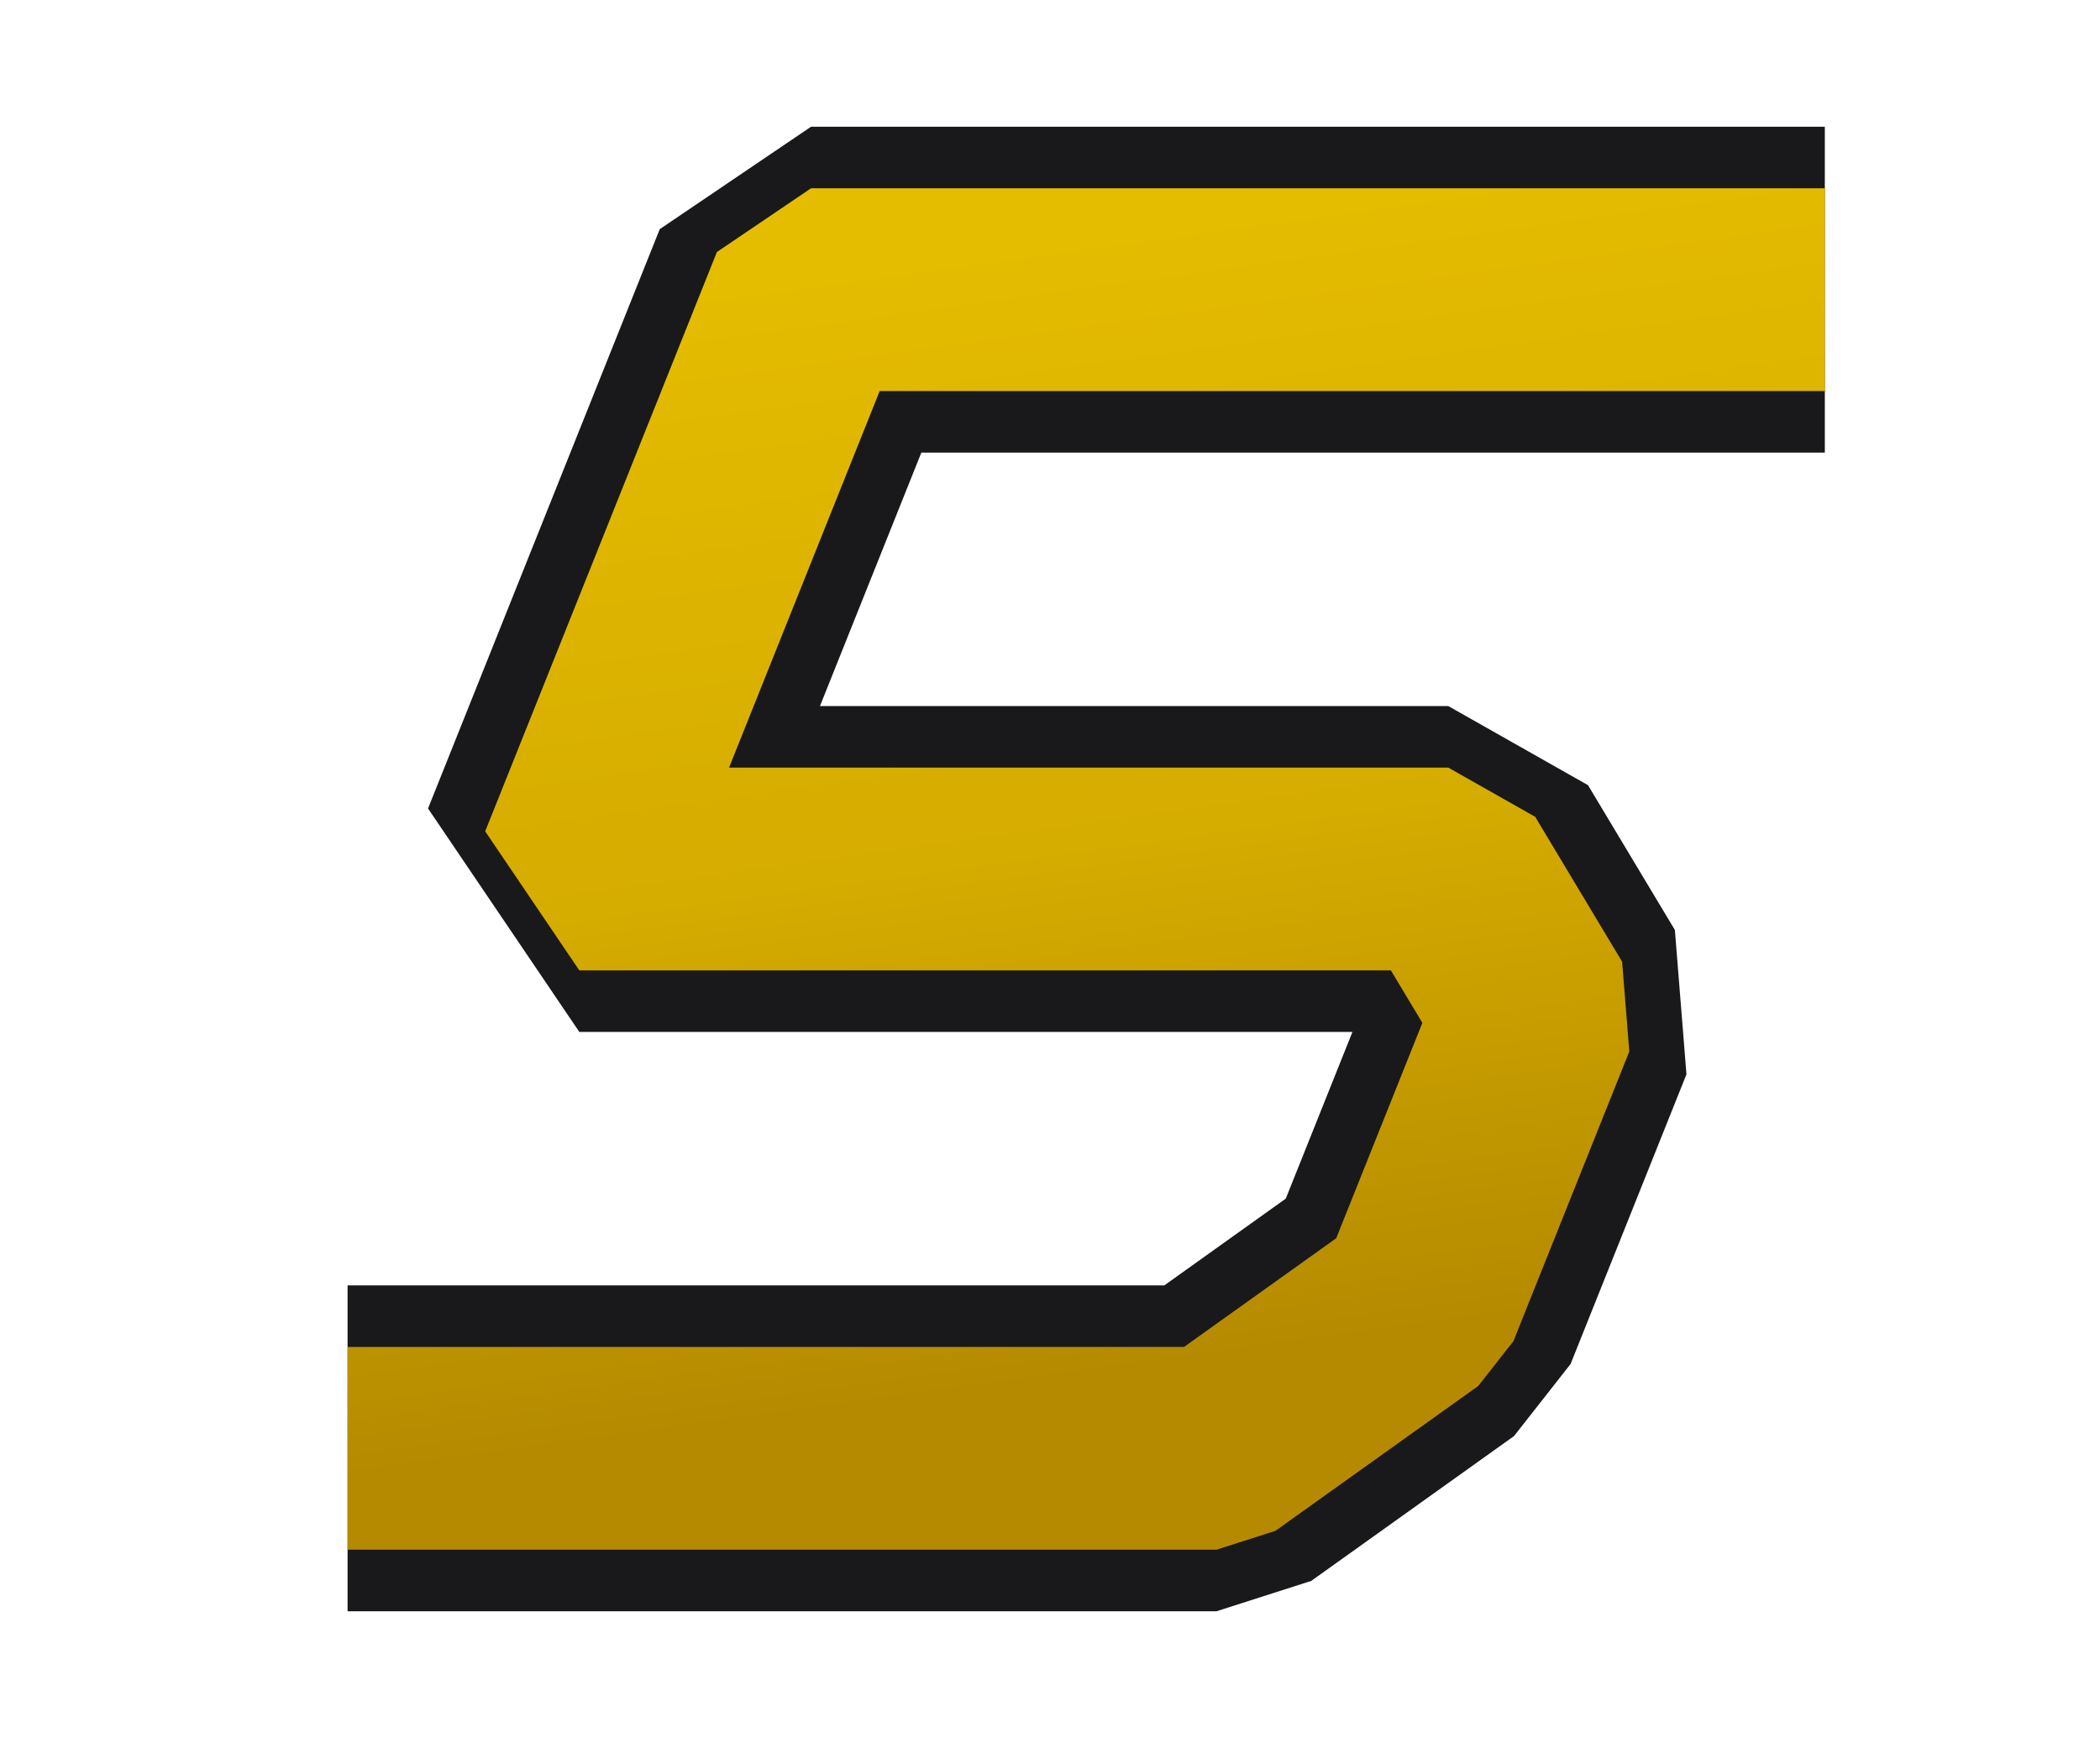
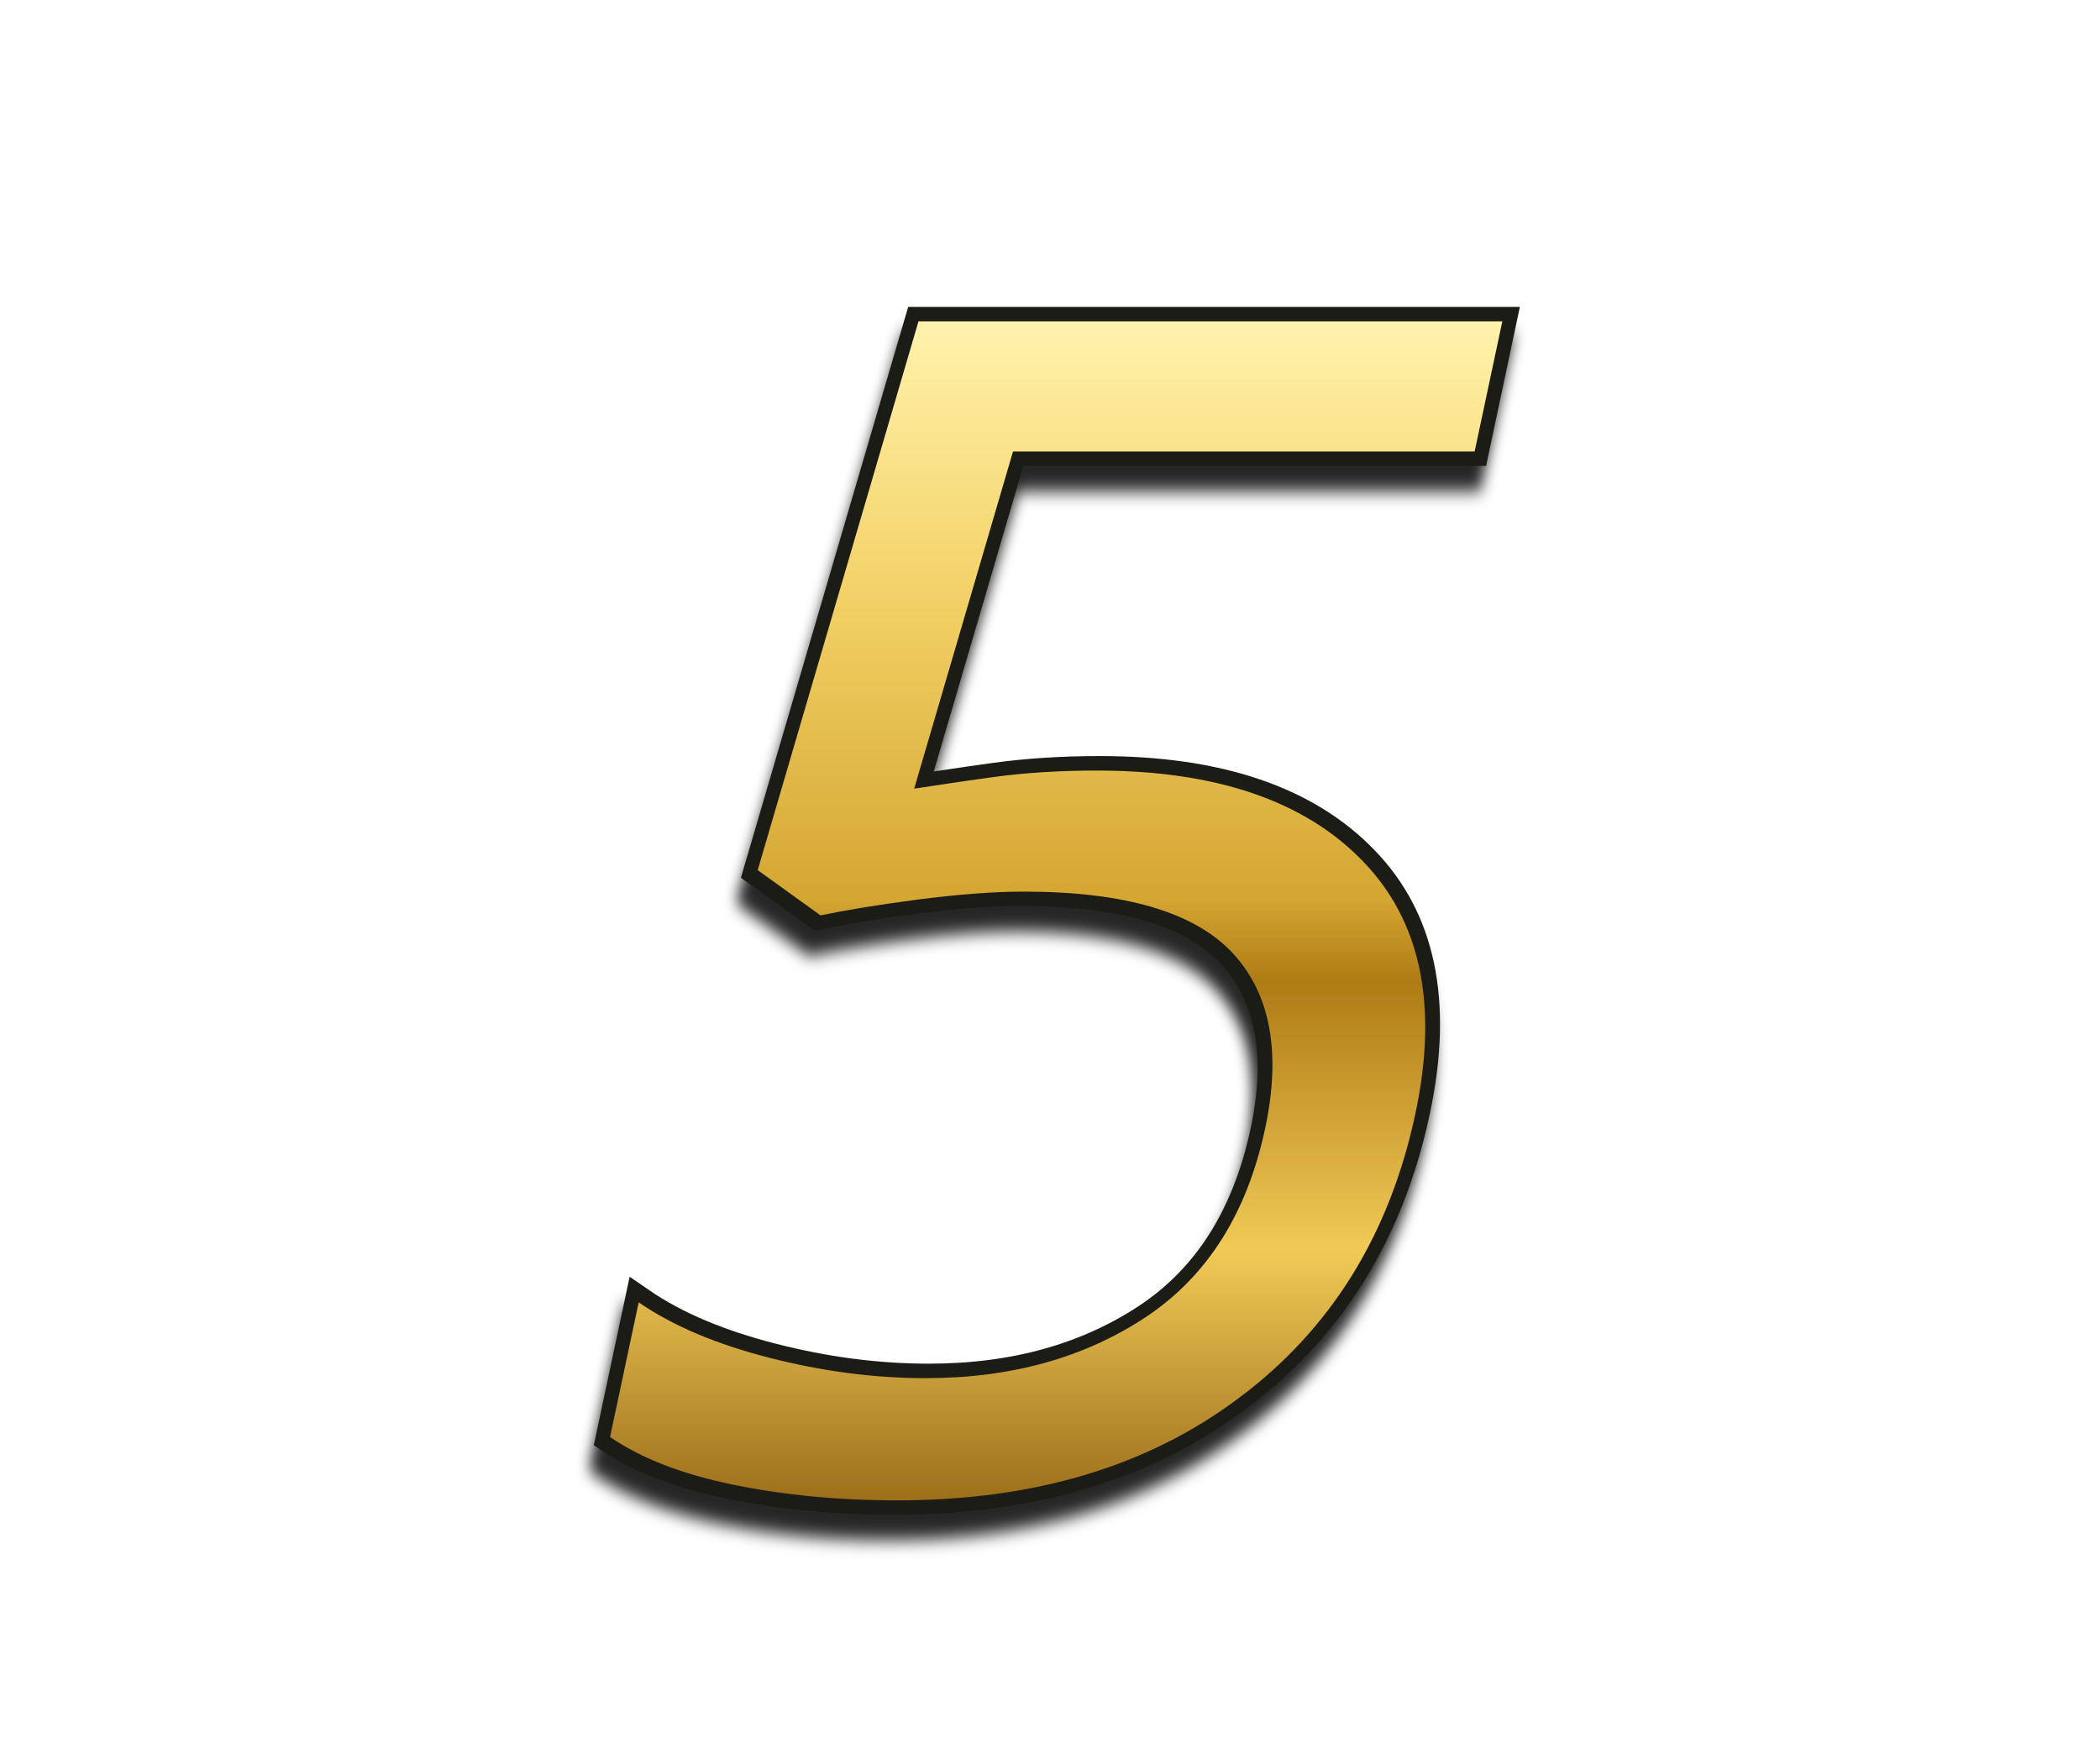
<svg xmlns="http://www.w3.org/2000/svg" width="29" height="24" viewBox="0 0 29 24">
  <defs>
-     <linearGradient id="gold" x1="0" y1="0" x2=".18" y2="1">
-       <stop stop-color="#e5bd00" />
-       <stop offset=".55" stop-color="#d5ac00" />
-       <stop offset="1" stop-color="#b58a00" />
+     <linearGradient id="silver" x1="0" y1="0" x2="0" y2="1">
+       <stop stop-color="#fff" />
+       <stop offset=".17" stop-color="#fafcff" />
+       <stop offset=".43" stop-color="#c8d1da" />
+       <stop offset=".53" stop-color="#aab4bf" />
+       <stop offset=".76" stop-color="#f3f6fa" />
+       <stop offset="1" stop-color="#8b96a2" />
+     </linearGradient>
+     <linearGradient id="gold" x1="0" y1="0" x2="0" y2="1">
+       <stop stop-color="#fff2ab" />
+       <stop offset=".22" stop-color="#f4d369" />
+       <stop offset=".49" stop-color="#d4a631" />
+       <stop offset=".56" stop-color="#ae7b16" />
+       <stop offset=".79" stop-color="#f1ca56" />
+       <stop offset="1" stop-color="#9e701c" />
+     </linearGradient>
+     <linearGradient id="metal" x1="0" y1="0" x2="0" y2="1">
+       <stop stop-color="#888985" />
+       <stop offset=".07" stop-color="#62635f" />
+       <stop offset=".45" stop-color="#575955" />
+       <stop offset=".53" stop-color="#4a4c49" />
+       <stop offset="1" stop-color="#535550" />
+     </linearGradient>
+     <linearGradient id="red" x1="0" y1="0" x2="0" y2="1">
+       <stop stop-color="#e85145" />
+       <stop offset=".1" stop-color="#b32b28" />
+       <stop offset=".57" stop-color="#7c1b20" />
+       <stop offset="1" stop-color="#a82429" />
+     </linearGradient>
+     <filter id="raised" x="-20%" y="-20%" width="140%" height="150%">
+       <feGaussianBlur in="SourceAlpha" stdDeviation=".12" result="soft" />
+       <feOffset in="soft" dy=".35" result="offset" />
+       <feFlood flood-color="#000" flood-opacity=".85" />
+       <feComposite in2="offset" operator="in" result="shadow" />
+       <feMerge>
+         <feMergeNode in="shadow" />
+         <feMergeNode in="SourceGraphic" />
+       </feMerge>
+     </filter>
+     <linearGradient id="recordInset" x1="0" y1="0" x2="0" y2="1">
+       <stop offset="0" stop-color="#73766a" />
+       <stop offset=".1" stop-color="#505447" />
+       <stop offset="1" stop-color="#353b30" />
    </linearGradient>
  </defs>
-   <path d="M 25.2 4 L 11.2 4 L 8 12 L 20 12 L 21.2 14 L 19.6 18 L 16.8 20 L 4.8 20" fill="none" stroke="#19191b" stroke-width="4.5" stroke-linecap="butt" stroke-linejoin="bevel" />
-   <path d="M 25.2 4 L 11.2 4 L 8 12 L 20 12 L 21.2 14 L 19.6 18 L 16.8 20 L 4.8 20" fill="none" stroke="url(#gold)" stroke-width="2.8" stroke-linecap="butt" stroke-linejoin="bevel" />
+   <text x="13.3" y="20.5" font-family="Michroma" font-size="22.5" text-anchor="middle" transform="translate(13.3 20.5) skewX(-12) translate(-13.3 -20.5)" fill="url(#gold)" stroke="#1c1b17" stroke-width=".4" paint-order="stroke fill" filter="url(#raised)">5</text>
</svg>
